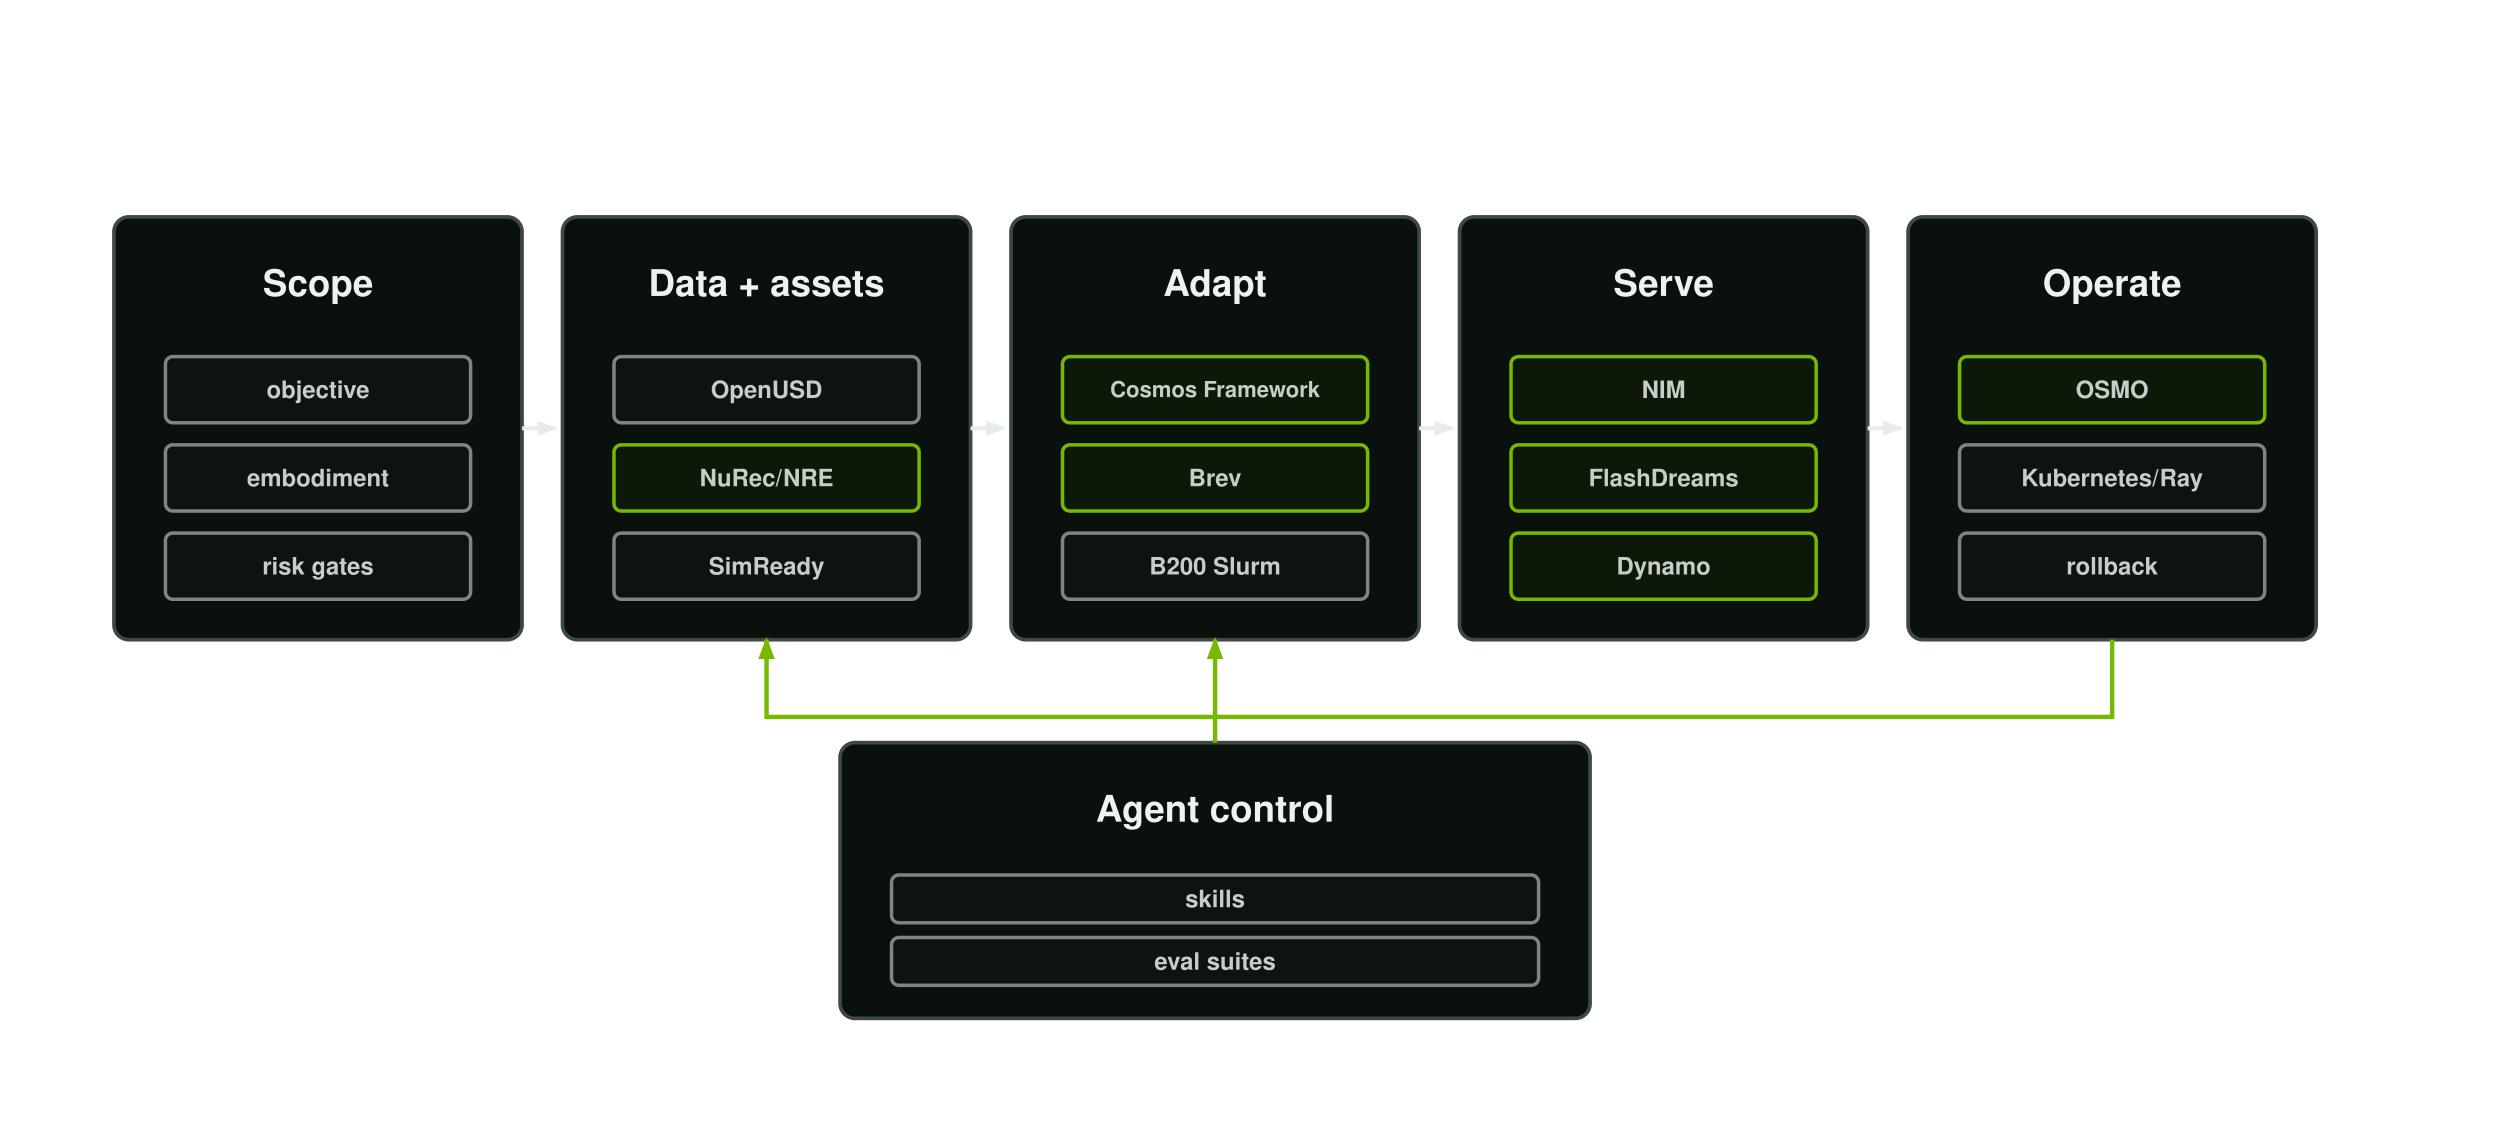
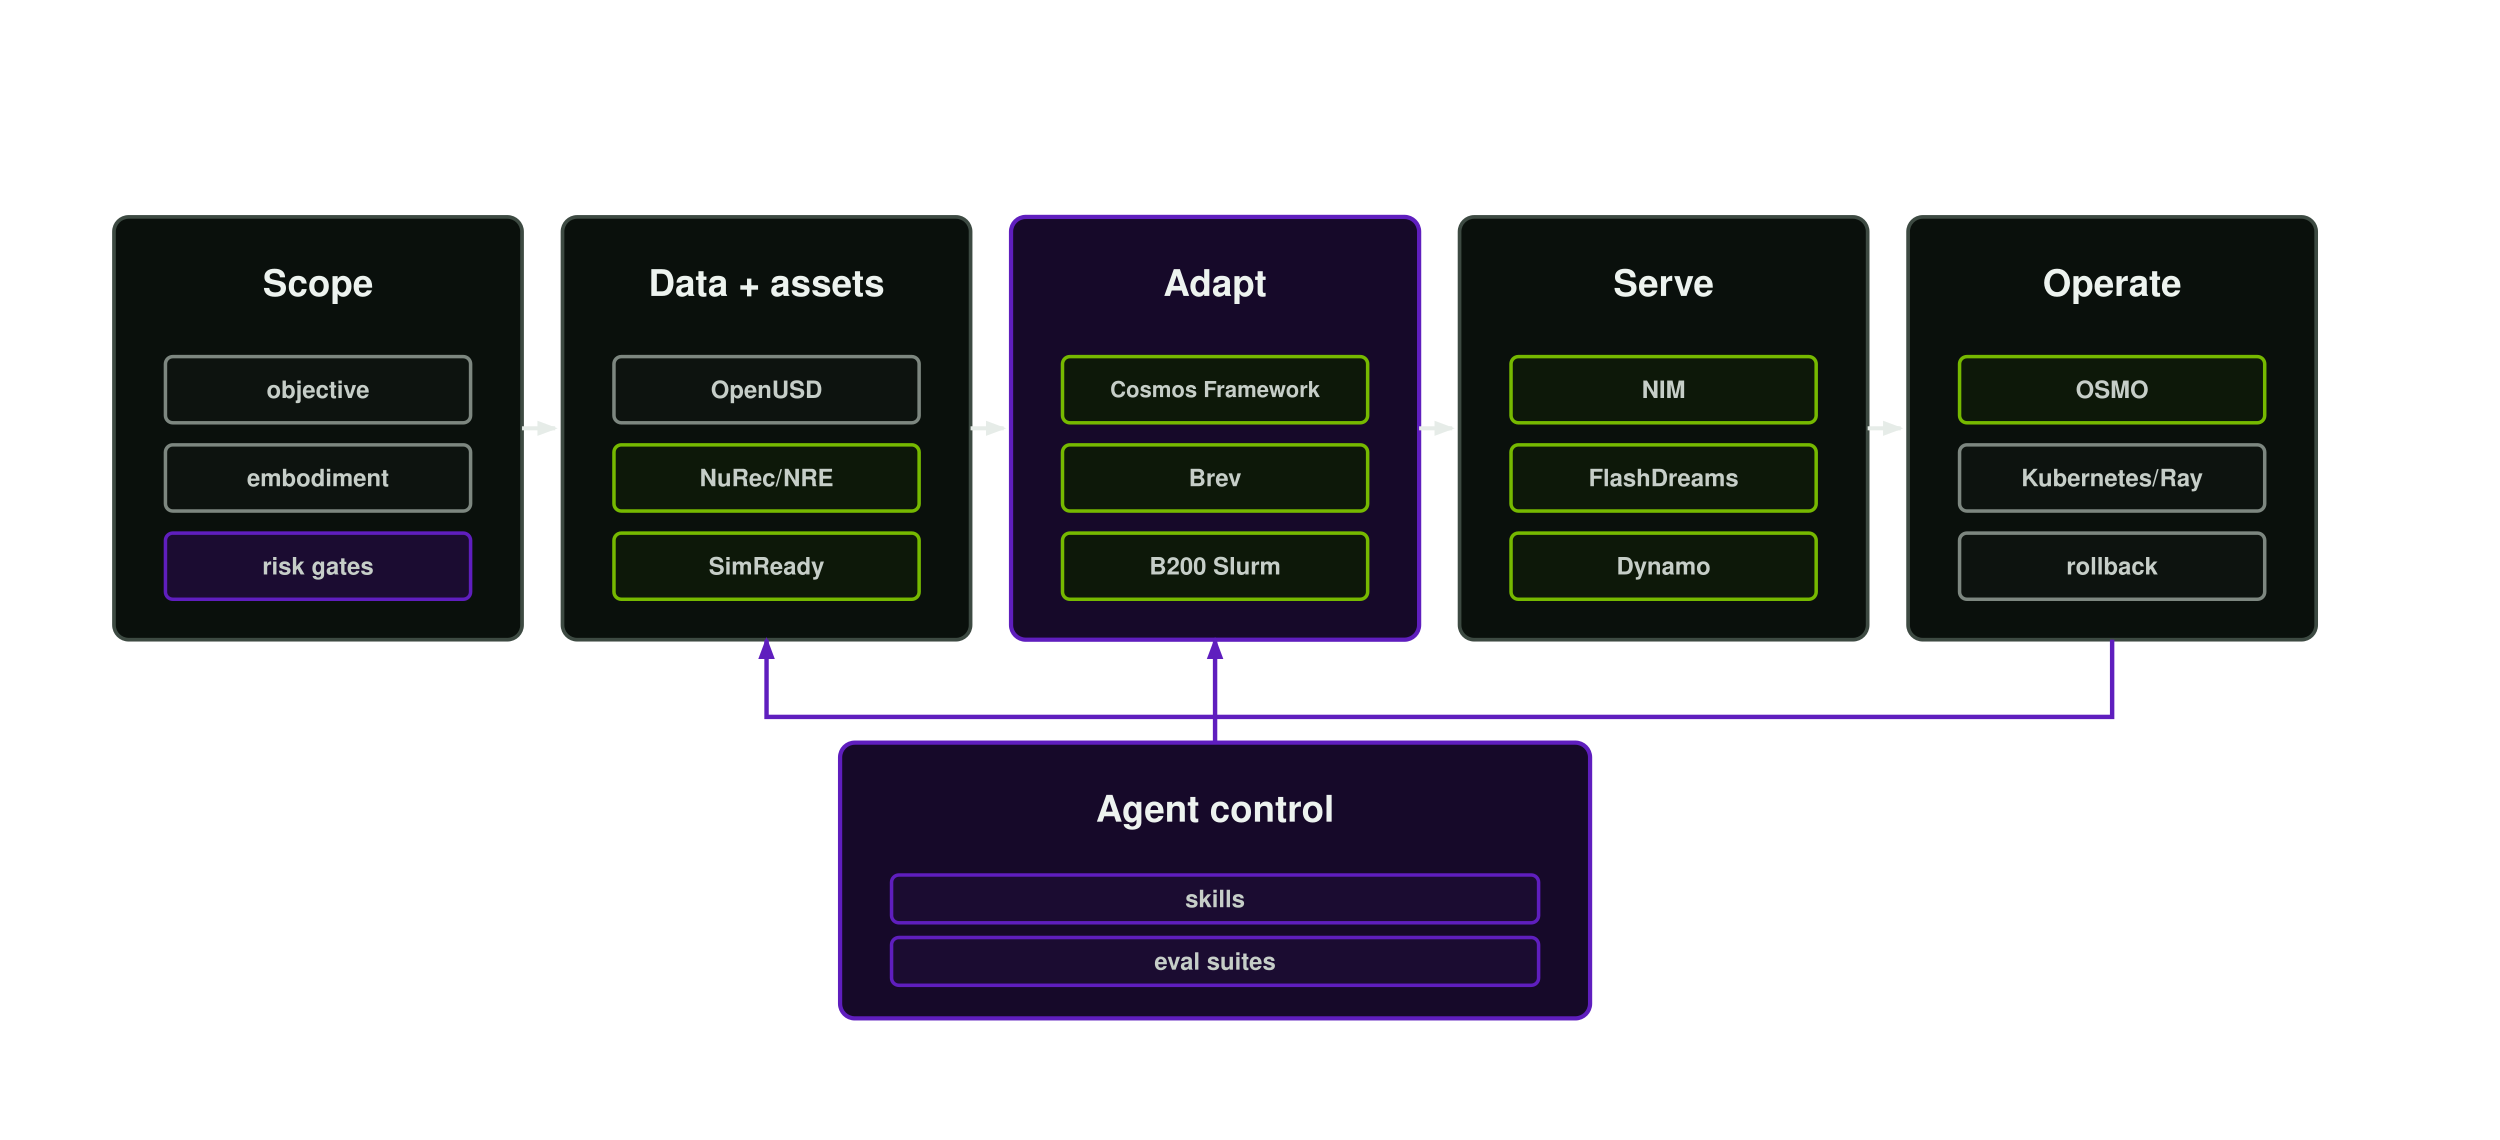
<svg xmlns="http://www.w3.org/2000/svg" width="1360" height="620" viewBox="0 0 1360 620" role="img" aria-labelledby="title desc">
  <defs>
    <style>
      .bg { fill: transparent; }
      .box { fill: #0a100c; stroke: #3d4a42; stroke-width: 2; }
      .boxHot { fill: #0b1608; stroke: #76b900; stroke-width: 2.3; }
+       .boxAccent { fill: #160929; stroke: #5f1ebe; stroke-width: 2.3; }
      .inner { fill: #0d130f; stroke: #7d8780; stroke-width: 1.9; }
      .innerHot { fill: #0d1809; stroke: #76b900; stroke-width: 1.9; }
+       .innerAccent { fill: #1b0c31; stroke: #5f1ebe; stroke-width: 1.9; }
      .label { fill: #edf3ef; font-family: Aptos, Helvetica, sans-serif; font-size: 20px; font-weight: 680; }
      .small { fill: #c6cec8; font-family: Aptos, Helvetica, sans-serif; font-size: 13px; font-weight: 620; }
      .line { stroke: #e6ece8; stroke-width: 2.2; fill: none; marker-end: url(#arrow); }
      .greenLine { stroke: #76b900; stroke-width: 2.4; fill: none; marker-end: url(#arrowGreen); }
+       .accentLine { stroke: #5f1ebe; stroke-width: 2.4; fill: none; marker-end: url(#arrowAccent); }
    </style>
    <marker id="arrow" viewBox="0 0 8 8" refX="7" refY="4" markerWidth="5" markerHeight="5" orient="auto-start-reverse">
      <path d="M 0 1 L 8 4 L 0 7 z" fill="#e6ece8" />
    </marker>
    <marker id="arrowGreen" viewBox="0 0 8 8" refX="7" refY="4" markerWidth="5" markerHeight="5" orient="auto-start-reverse">
      <path d="M 0 1 L 8 4 L 0 7 z" fill="#76b900" />
+     </marker>
+     <marker id="arrowAccent" viewBox="0 0 8 8" refX="7" refY="4" markerWidth="5" markerHeight="5" orient="auto-start-reverse">
+       <path d="M 0 1 L 8 4 L 0 7 z" fill="#5f1ebe" />
    </marker>
  </defs>
  <rect class="bg" x="0" y="0" width="1360" height="620" />
  <rect class="box" x="62" y="118" width="222" height="230" rx="8" />
  <text class="label" x="173.0" y="161" text-anchor="middle">Scope</text>
  <rect class="inner" x="90" y="194" width="166" height="36" rx="4" />
  <text class="small" x="173.0" y="216.5" text-anchor="middle" style="font-size:13px">objective</text>
  <rect class="inner" x="90" y="242" width="166" height="36" rx="4" />
  <text class="small" x="173.0" y="264.5" text-anchor="middle" style="font-size:13px">embodiment</text>
-   <rect class="inner" x="90" y="290" width="166" height="36" rx="4" />
+   <rect class="innerAccent" x="90" y="290" width="166" height="36" rx="4" />
  <text class="small" x="173.0" y="312.5" text-anchor="middle" style="font-size:13px">risk gates</text>
  <path class="line" d="M284 233 L302 233" />
  <rect class="box" x="306" y="118" width="222" height="230" rx="8" />
  <text class="label" x="417.0" y="161" text-anchor="middle">Data + assets</text>
  <rect class="inner" x="334" y="194" width="166" height="36" rx="4" />
  <text class="small" x="417.0" y="216.5" text-anchor="middle" style="font-size:13px">OpenUSD</text>
  <rect class="innerHot" x="334" y="242" width="166" height="36" rx="4" />
  <text class="small" x="417.0" y="264.5" text-anchor="middle" style="font-size:13px">NuRec/NRE</text>
-   <rect class="inner" x="334" y="290" width="166" height="36" rx="4" />
+   <rect class="innerHot" x="334" y="290" width="166" height="36" rx="4" />
  <text class="small" x="417.0" y="312.5" text-anchor="middle" style="font-size:13px">SimReady</text>
  <path class="line" d="M528 233 L546 233" />
-   <rect class="box" x="550" y="118" width="222" height="230" rx="8" />
+   <rect class="boxAccent" x="550" y="118" width="222" height="230" rx="8" />
  <text class="label" x="661.0" y="161" text-anchor="middle">Adapt</text>
  <rect class="innerHot" x="578" y="194" width="166" height="36" rx="4" />
  <text class="small" x="661.0" y="216.0" text-anchor="middle" style="font-size:12px">Cosmos Framework</text>
  <rect class="innerHot" x="578" y="242" width="166" height="36" rx="4" />
  <text class="small" x="661.0" y="264.5" text-anchor="middle" style="font-size:13px">Brev</text>
-   <rect class="inner" x="578" y="290" width="166" height="36" rx="4" />
+   <rect class="innerHot" x="578" y="290" width="166" height="36" rx="4" />
  <text class="small" x="661.0" y="312.5" text-anchor="middle" style="font-size:13px">B200 Slurm</text>
  <path class="line" d="M772 233 L790 233" />
  <rect class="box" x="794" y="118" width="222" height="230" rx="8" />
  <text class="label" x="905.0" y="161" text-anchor="middle">Serve</text>
  <rect class="innerHot" x="822" y="194" width="166" height="36" rx="4" />
  <text class="small" x="905.0" y="216.5" text-anchor="middle" style="font-size:13px">NIM</text>
  <rect class="innerHot" x="822" y="242" width="166" height="36" rx="4" />
  <text class="small" x="905.0" y="264.5" text-anchor="middle" style="font-size:13px">FlashDreams</text>
  <rect class="innerHot" x="822" y="290" width="166" height="36" rx="4" />
  <text class="small" x="905.0" y="312.5" text-anchor="middle" style="font-size:13px">Dynamo</text>
  <path class="line" d="M1016 233 L1034 233" />
  <rect class="box" x="1038" y="118" width="222" height="230" rx="8" />
  <text class="label" x="1149.0" y="161" text-anchor="middle">Operate</text>
  <rect class="innerHot" x="1066" y="194" width="166" height="36" rx="4" />
  <text class="small" x="1149.0" y="216.5" text-anchor="middle" style="font-size:13px">OSMO</text>
  <rect class="inner" x="1066" y="242" width="166" height="36" rx="4" />
  <text class="small" x="1149.0" y="264.5" text-anchor="middle" style="font-size:13px">Kubernetes/Ray</text>
  <rect class="inner" x="1066" y="290" width="166" height="36" rx="4" />
  <text class="small" x="1149.0" y="312.5" text-anchor="middle" style="font-size:13px">rollback</text>
-   <rect class="box" x="457" y="404" width="408" height="150" rx="8" />
+   <rect class="boxAccent" x="457" y="404" width="408" height="150" rx="8" />
  <text class="label" x="661.0" y="447" text-anchor="middle">Agent control</text>
-   <rect class="inner" x="485" y="476" width="352" height="26" rx="4" />
+   <rect class="innerAccent" x="485" y="476" width="352" height="26" rx="4" />
  <text class="small" x="661.0" y="493.5" text-anchor="middle" style="font-size:13px">skills</text>
-   <rect class="inner" x="485" y="510" width="352" height="26" rx="4" />
+   <rect class="innerAccent" x="485" y="510" width="352" height="26" rx="4" />
  <text class="small" x="661.0" y="527.5" text-anchor="middle" style="font-size:13px">eval suites</text>
-   <path class="greenLine" d="M661 404 L661 348" />
-   <path class="greenLine" d="M1149 348 L1149 390 L417 390 L417 348" />
+   <path class="accentLine" d="M661 404 L661 348" />
+   <path class="accentLine" d="M1149 348 L1149 390 L417 390 L417 348" />
</svg>
